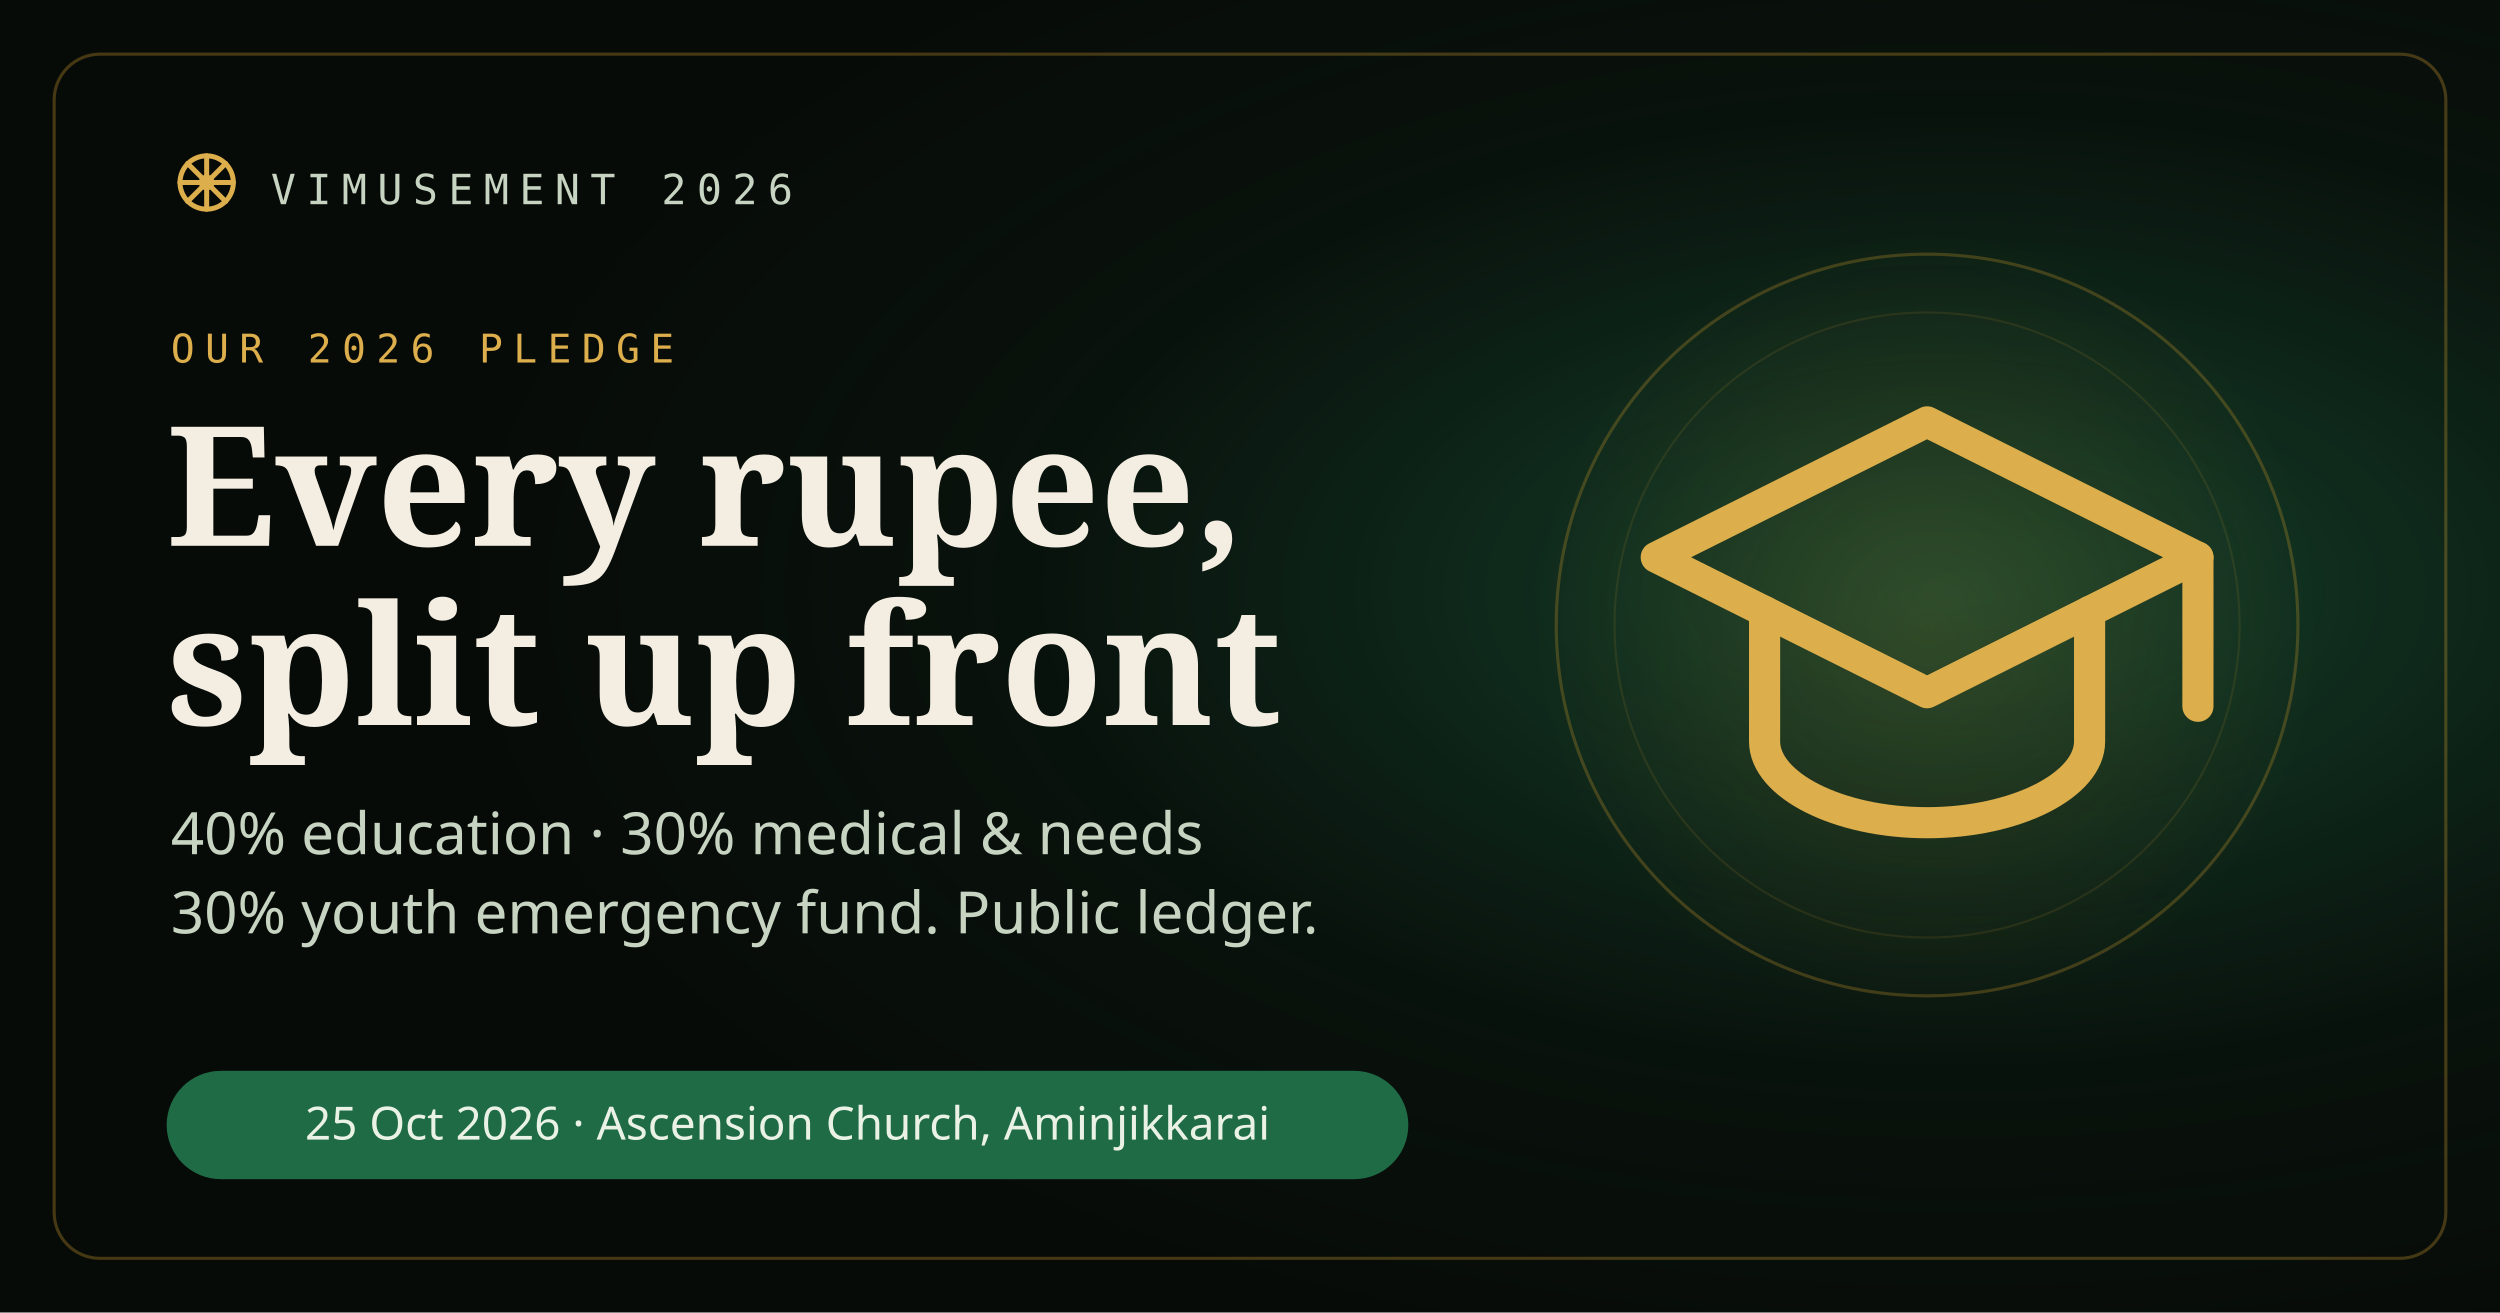
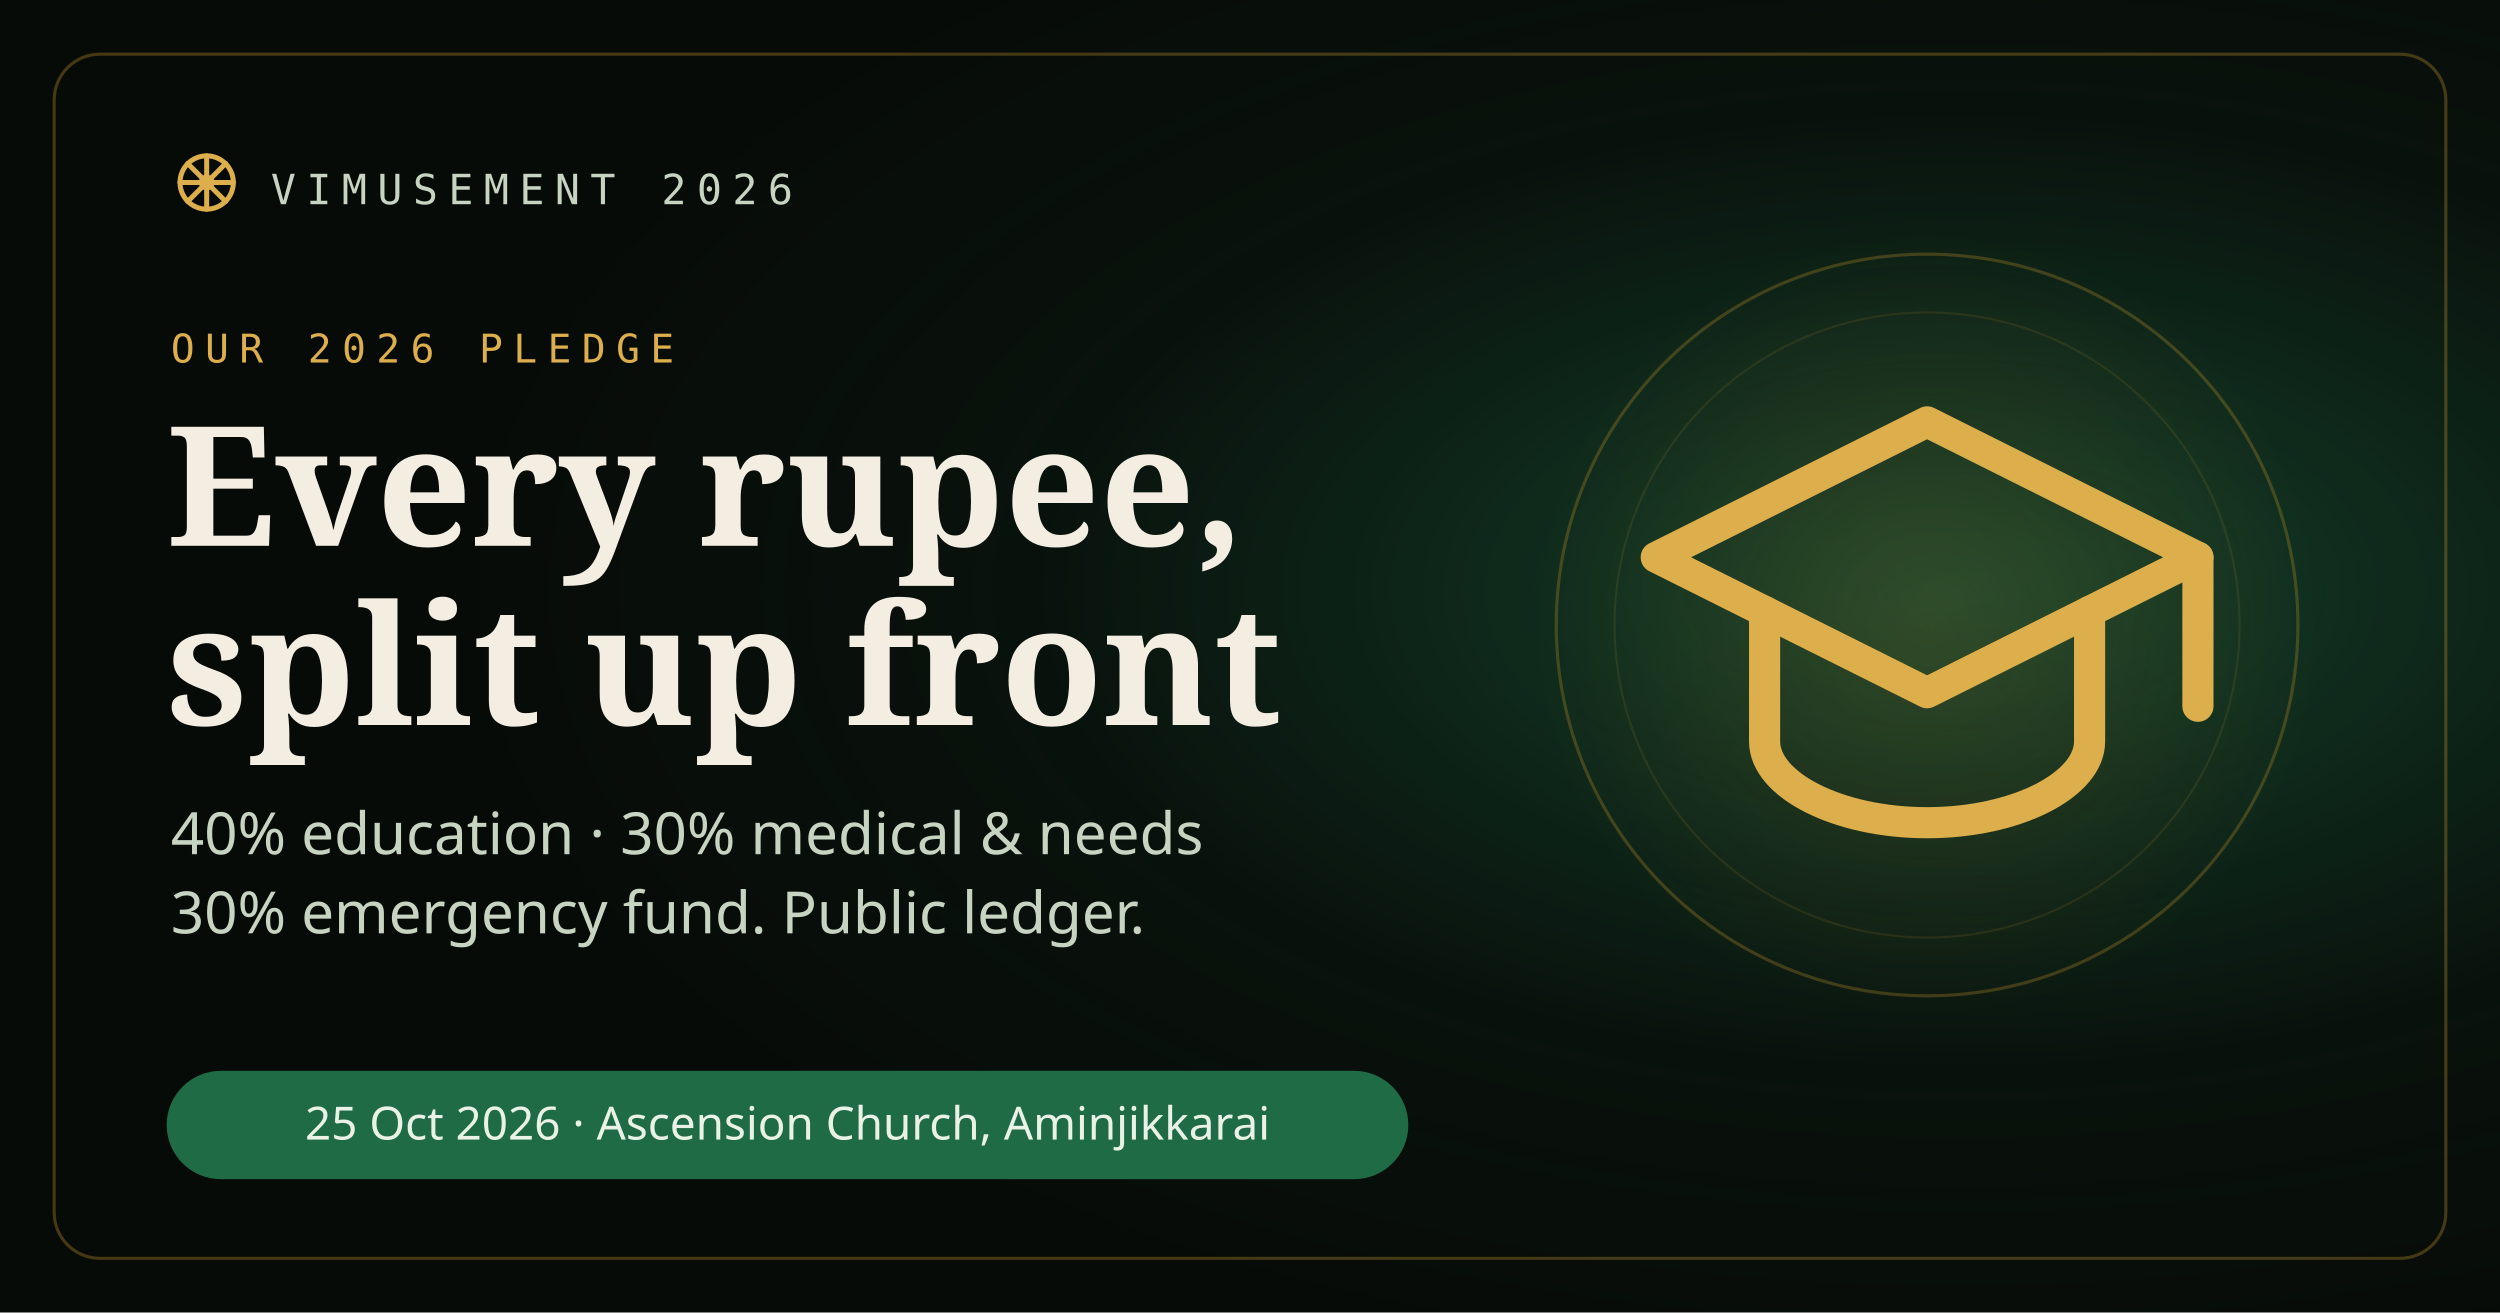
<svg xmlns="http://www.w3.org/2000/svg" width="1200" height="630" viewBox="0 0 1200 630">
  <defs>
    <radialGradient id="glow" cx="78%" cy="45%" r="60%">
      <stop offset="0" stop-color="#1F6B45" stop-opacity=".55" />
      <stop offset=".6" stop-color="#1F6B45" stop-opacity=".08" />
      <stop offset="1" stop-color="#1F6B45" stop-opacity="0" />
    </radialGradient>
    <radialGradient id="halo" cx="50%" cy="50%" r="50%">
      <stop offset="0" stop-color="#C9962E" stop-opacity=".16" />
      <stop offset="1" stop-color="#C9962E" stop-opacity="0" />
    </radialGradient>
    <filter id="ogblur" x="-20%" y="-200%" width="140%" height="500%">
      <feGaussianBlur stdDeviation="10" />
    </filter>
  </defs>
  <rect width="1200" height="630" fill="#070B08" />
  <rect width="1200" height="630" fill="url(#glow)" />
  <rect x="26" y="26" width="1148" height="578" rx="22" fill="none" stroke="#C9962E" stroke-opacity=".32" stroke-width="1.5" />
  <g transform="translate(80 70) scale(1.6)" fill="none" stroke="#DDAE4C" stroke-width="1.5" stroke-linecap="round" stroke-linejoin="round">
    <circle cx="12" cy="11" r="8" />
    <circle cx="12" cy="11" r="1.6" />
    <path d="M12 3v16M4 11h16M6.3 5.3l11.4 11.4M17.7 5.3 6.3 16.7" />
  </g>
  <text x="130" y="98" font-family="IBM Plex Mono, Consolas, monospace" font-size="20" letter-spacing="5" fill="#C7D4C2">VIMUSEMENT 2026</text>
  <text x="82" y="174" font-family="IBM Plex Mono, Consolas, monospace" font-size="19" letter-spacing="5" fill="#DDAE4C">OUR 2026 PLEDGE</text>
  <text x="80" y="262" font-family="Cormorant Garamond, Georgia, serif" font-weight="600" font-size="80" fill="#F4EEE2">Every rupee,</text>
  <text x="80" y="348" font-family="Cormorant Garamond, Georgia, serif" font-weight="600" font-size="80" fill="#F4EEE2">split up front</text>
  <text x="82" y="410" font-family="Hanken Grotesk, Segoe UI, sans-serif" font-size="28" fill="#C7D4C2">40% education · 30% medical &amp; needs</text>
-   <text x="82" y="448" font-family="Hanken Grotesk, Segoe UI, sans-serif" font-size="28" fill="#C7D4C2">30% youth emergency fund. Public ledger.</text>
+   <text x="82" y="448" font-family="Hanken Grotesk, Segoe UI, sans-serif" font-size="28" fill="#C7D4C2">30% emergency fund. Public ledger.</text>
  <rect x="80" y="514" width="596" height="52" rx="26" fill="#1F6B45" />
  <text x="378" y="547" text-anchor="middle" font-family="Hanken Grotesk, Segoe UI, sans-serif" font-size="22" fill="#EAF2E6">25 Oct 2026 · Ascension Church, Aminjikkarai</text>
  <circle cx="925" cy="300" r="190" fill="url(#halo)" />
  <circle cx="925" cy="300" r="178" fill="none" stroke="#C9962E" stroke-opacity=".28" stroke-width="1.5" />
  <circle cx="925" cy="300" r="150" fill="none" stroke="#C9962E" stroke-opacity=".12" stroke-width="1" />
  <g transform="translate(769 144) scale(13)" fill="none" stroke="#DDAE4C" stroke-width="1.15" stroke-linecap="round" stroke-linejoin="round">
    <path d="M2 9.5 12 4.5l10 5-10 5z" />
    <path d="M6 11.5v4.8c0 1.6 2.7 3 6 3s6-1.4 6-3v-4.8" />
    <path d="M22 9.5v5.5" />
  </g>
</svg>
